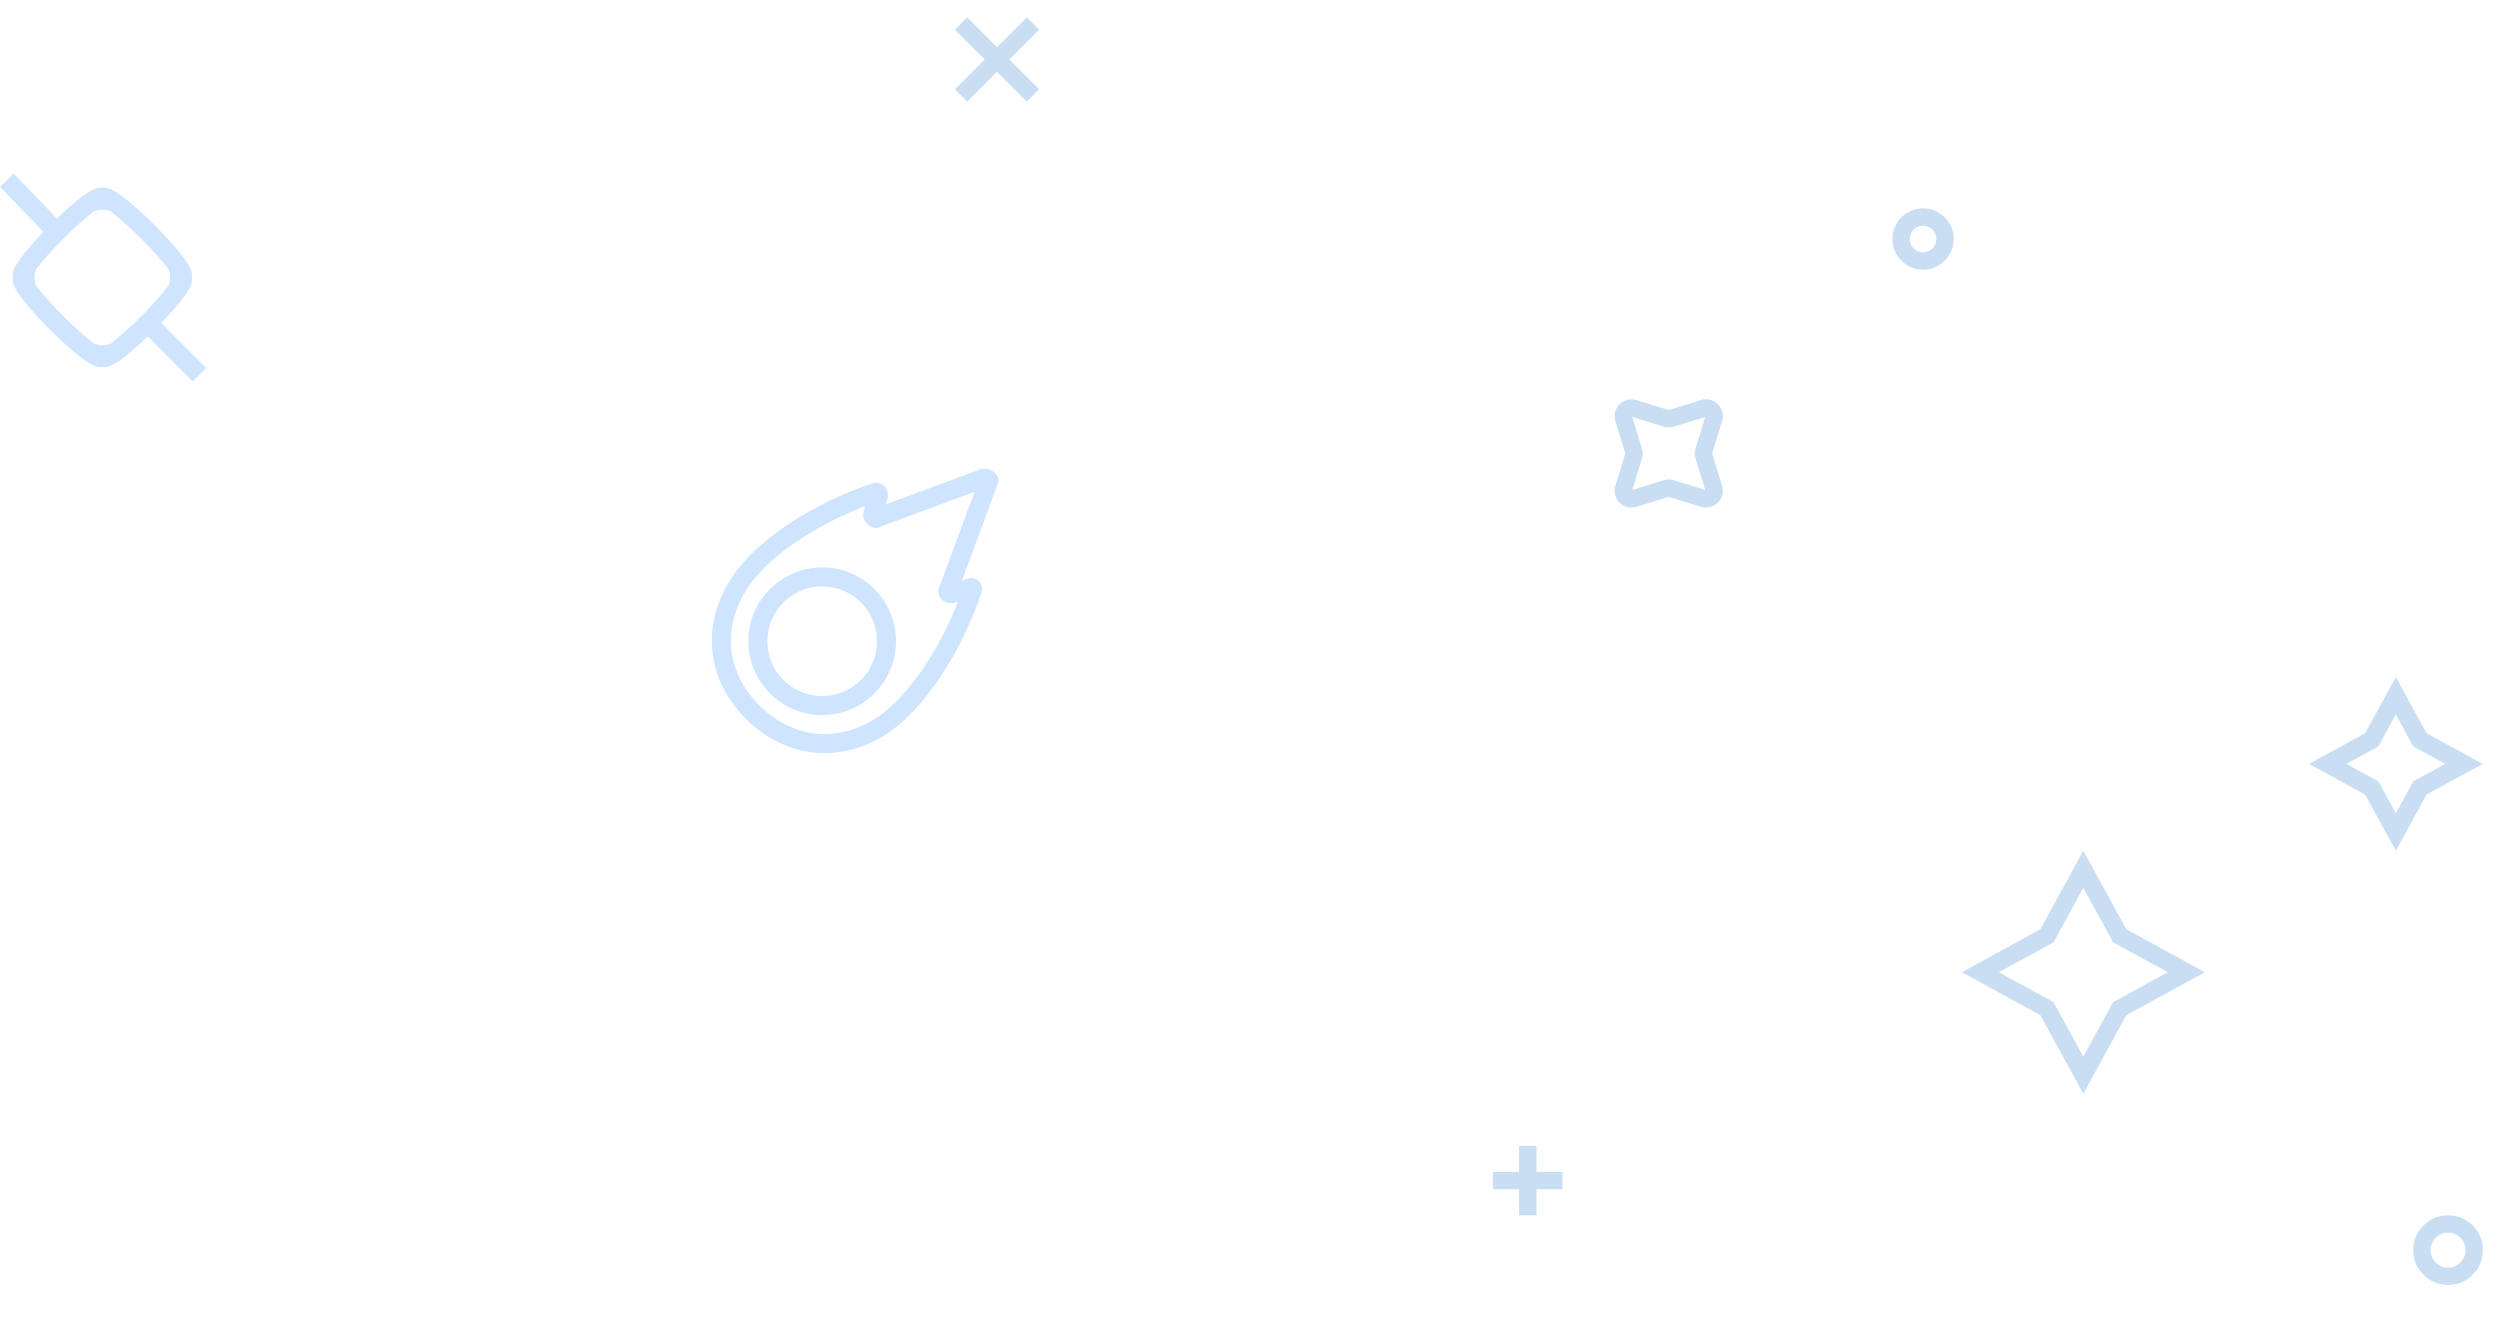
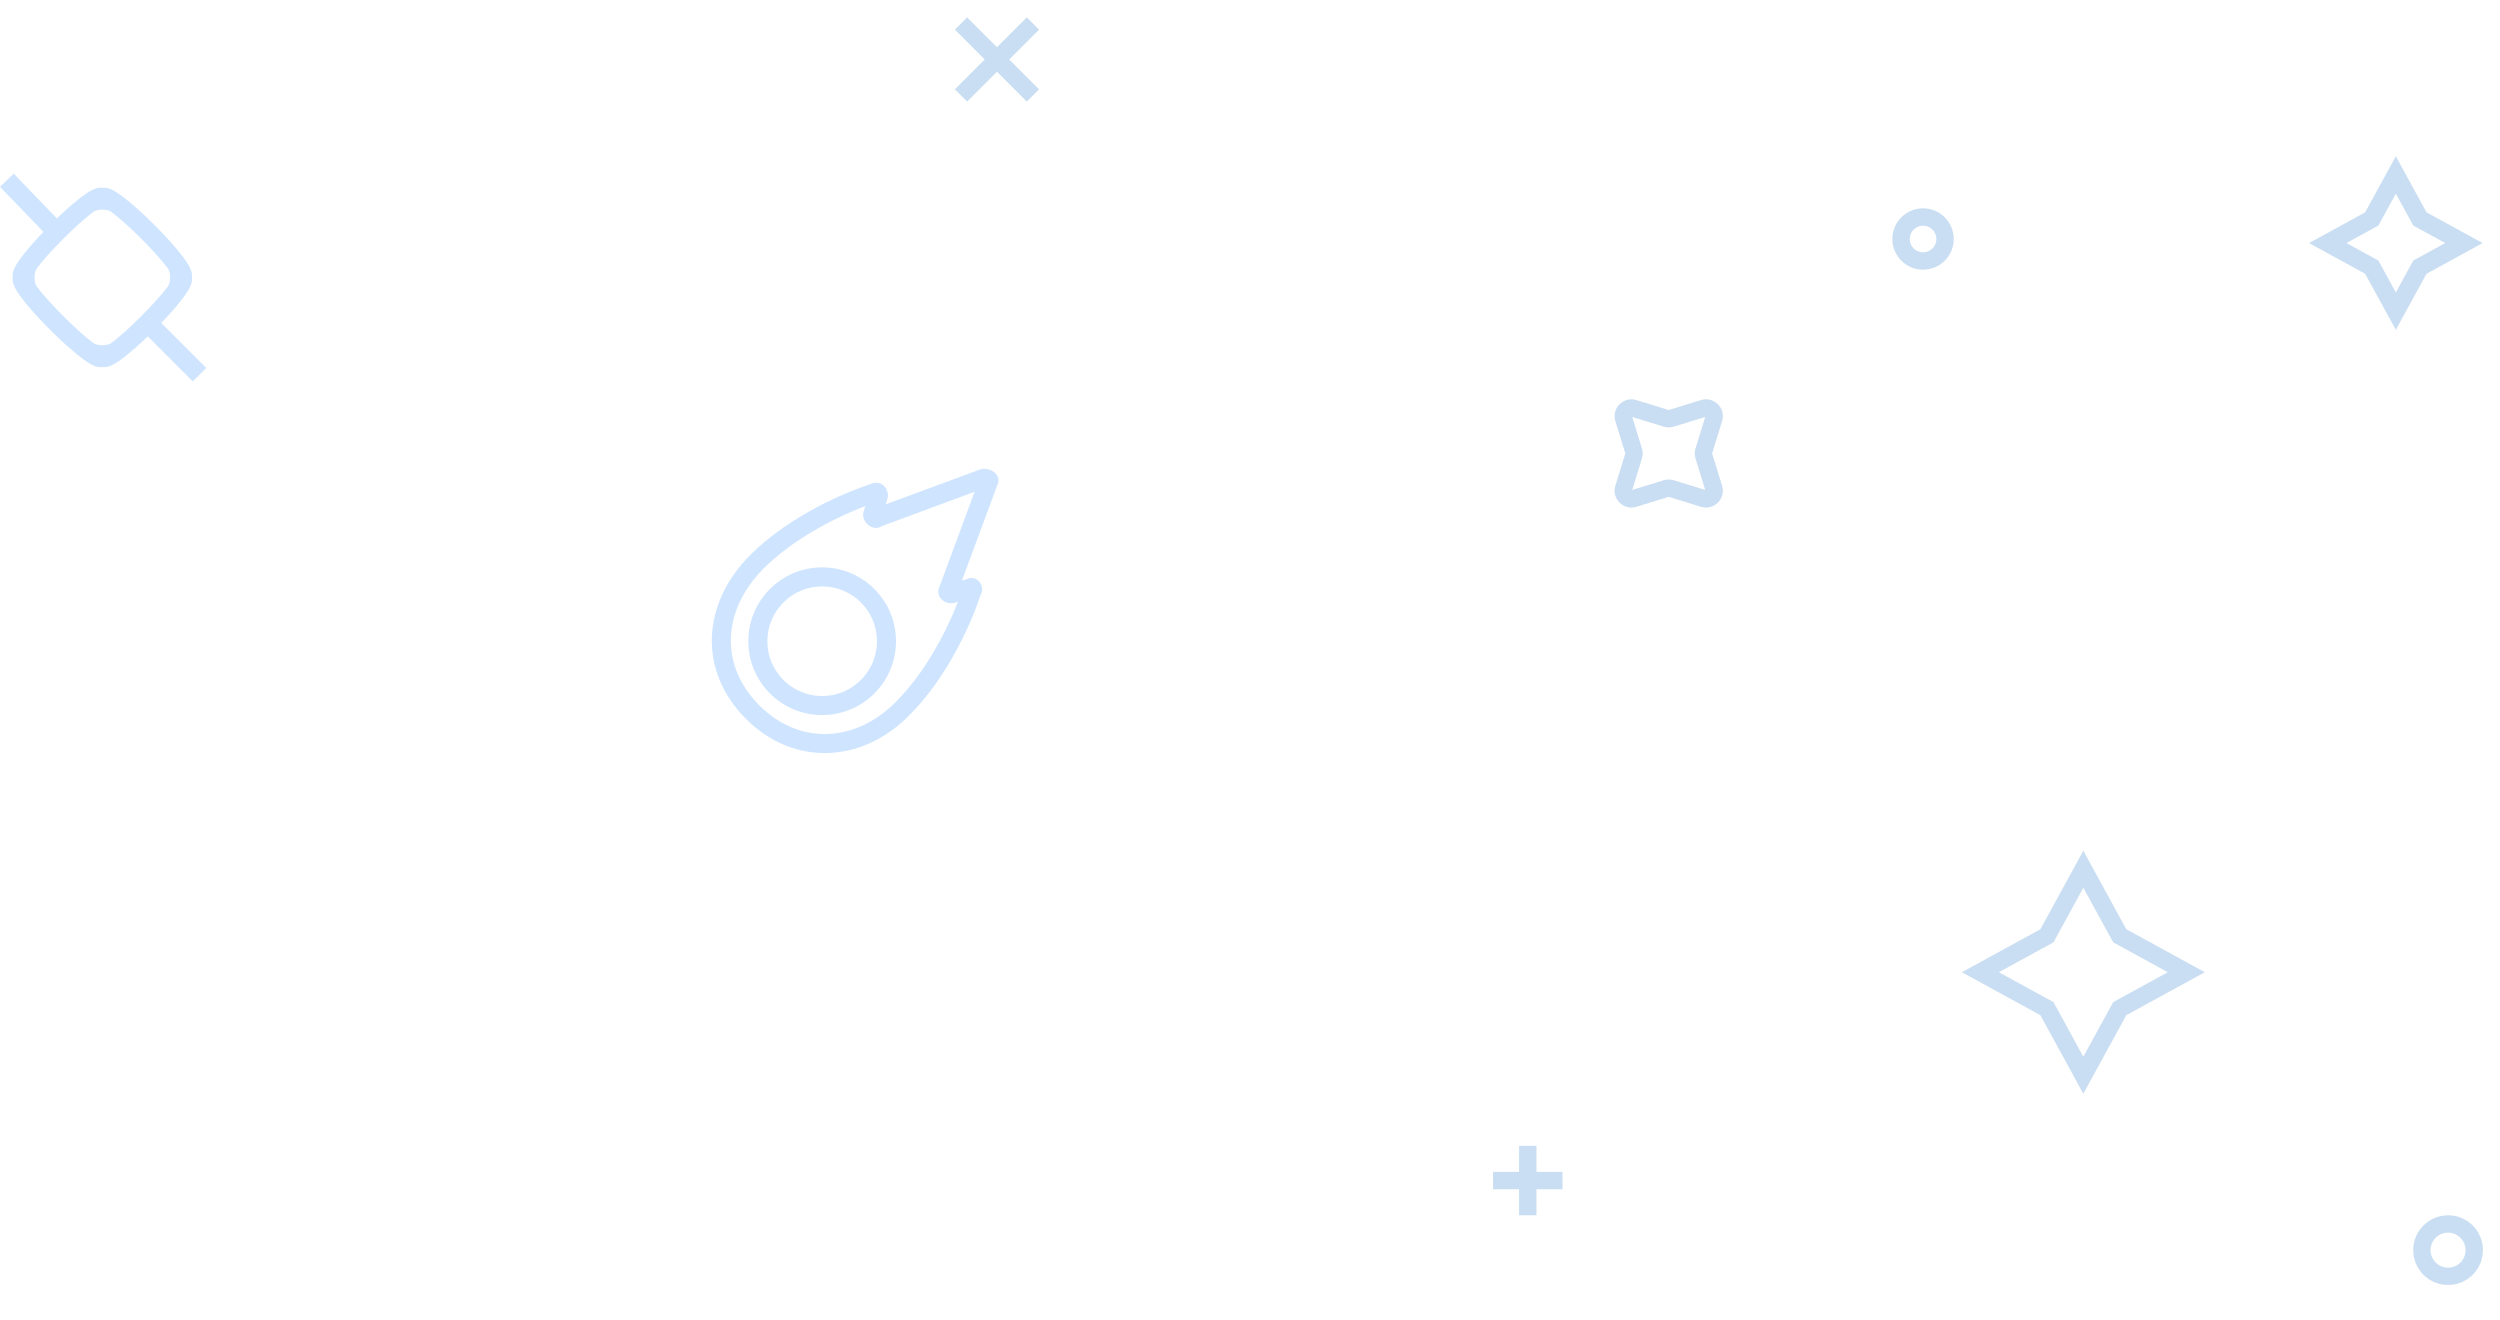
<svg xmlns="http://www.w3.org/2000/svg" width="144px" height="76px" viewBox="0 0 144 76" version="1.1">
  <defs />
  <g stroke="none" stroke-width="1" fill="none" fill-rule="evenodd">
    <g fill-rule="nonzero">
      <path d="M99.192,27.979 C99.421,28.723 98.725,29.42 97.98,29.192 L96.118,28.619 L94.256,29.192 C93.512,29.419 92.815,28.724 93.044,27.979 L93.618,26.118 L93.044,24.257 C92.815,23.512 93.513,22.815 94.257,23.044 L96.118,23.618 L97.98,23.044 C98.724,22.815 99.421,23.513 99.192,24.256 L98.619,26.118 L99.192,27.979 Z M96.129,23.621 C96.122,23.619 96.114,23.619 96.109,23.62 L96.118,23.618 L96.129,23.621 Z M93.621,26.108 C93.619,26.115 93.619,26.122 93.62,26.127 L93.618,26.118 L93.621,26.108 Z M97.661,26.405 C97.603,26.218 97.603,26.017 97.66,25.833 L98.219,24.017 L96.405,24.576 C96.218,24.634 96.018,24.634 95.833,24.576 L94.017,24.017 L94.575,25.83 C94.634,26.017 94.634,26.218 94.576,26.403 L94.017,28.22 L95.832,27.661 C96.018,27.603 96.218,27.603 96.403,27.66 L98.22,28.22 L97.661,26.405 Z" fill="#C9DEF2" />
      <path d="M57.425,2.718 L59.143,1 L59.85,1.707 L58.132,3.426 L59.85,5.144 L59.143,5.851 L57.425,4.133 L55.707,5.851 L55,5.144 L56.718,3.426 L55,1.707 L55.707,1 L57.425,2.718 Z" fill="#C9DEF2" />
      <path d="M111.535,13.767 C111.535,13.344 111.191,13 110.767,13 C110.344,13 110,13.344 110,13.767 C110,14.191 110.343,14.535 110.767,14.535 C111.191,14.535 111.535,14.191 111.535,13.767 Z M112.535,13.767 C112.535,14.743 111.744,15.535 110.767,15.535 C109.791,15.535 109,14.743 109,13.767 C109,12.792 109.791,12 110.767,12 C111.744,12 112.535,12.791 112.535,13.767 Z" fill="#C9DEF2" />
      <path d="M88.5,67.5 L90,67.5 L90,68.5 L88.5,68.5 L88.5,70 L87.5,70 L87.5,68.5 L86,68.5 L86,67.5 L87.5,67.5 L87.5,66 L88.5,66 L88.5,67.5 Z" fill="#C9DEF2" />
      <path d="M142.016,72.008 C142.016,71.452 141.564,71 141.008,71 C140.452,71 140,71.452 140,72.008 C140,72.564 140.452,73.016 141.008,73.016 C141.565,73.016 142.016,72.565 142.016,72.008 Z M143.016,72.008 C143.016,73.117 142.117,74.016 141.008,74.016 C139.9,74.016 139,73.117 139,72.008 C139,70.9 139.9,70 141.008,70 C142.117,70 143.016,70.9 143.016,72.008 Z" fill="#C9DEF2" />
-       <path d="M139.006,42.994 L138,41.155 L136.994,42.994 L135.155,44 L136.994,45.006 L138,46.845 L139.006,45.006 L140.845,44 L139.006,42.994 Z M143,44 L139.768,45.768 L138,49 L136.232,45.768 L133,44 L136.232,42.232 L138,39 L139.768,42.232 L143,44 Z M139.84,42.365 L139.635,42.16 L139.768,42.232 L139.84,42.365 Z" fill="#C9DEF2" />
+       <g transform="translate(0 -30)">
+         <path d="M139.006,42.994 L138,41.155 L136.994,42.994 L135.155,44 L136.994,45.006 L138,46.845 L139.006,45.006 L140.845,44 L139.006,42.994 Z M143,44 L139.768,45.768 L138,49 L136.232,45.768 L133,44 L136.232,42.232 L138,39 L139.768,42.232 L143,44 Z M139.84,42.365 L139.635,42.16 L139.768,42.232 L139.84,42.365 Z" fill="#C9DEF2" />
+       </g>
      <path d="M121.72,54.28 L120,51.134 L118.28,54.28 L115.134,56 L118.28,57.72 L120,60.866 L121.72,57.72 L124.866,56 L121.72,54.28 Z M127,56 L122.475,58.475 L120,63 L117.525,58.475 L113,56 L117.525,53.525 L120,49 L122.475,53.525 L127,56 Z" fill="#C9DEF2" />
      <path d="M54.969,34.725 L54.808,34.75 C54.246,34.75 53.874,34.254 54.125,33.758 L56.137,28.327 L50.784,30.307 C50.297,30.632 49.712,30.128 49.712,29.654 L49.736,29.492 L49.841,29.153 C47.841,29.913 45.548,31.184 43.996,32.736 C41.588,35.144 41.435,38.326 43.743,40.634 C46.052,42.943 49.316,42.787 51.641,40.382 C53.162,38.861 54.412,36.631 55.176,34.662 L54.969,34.725 Z M50.444,28.929 C50.471,28.929 50.496,28.923 50.518,28.911 C50.506,28.915 50.493,28.919 50.481,28.924 L50.444,28.929 Z M56.422,27.556 C56.412,27.577 56.404,27.599 56.398,27.622 L56.422,27.556 Z M56.498,33.64 C56.597,33.838 56.597,34.081 56.482,34.28 C55.714,36.552 54.273,39.301 52.423,41.151 C49.692,43.977 45.724,44.167 42.967,41.41 C40.213,38.656 40.4,34.781 43.22,31.961 C45.096,30.084 47.885,28.632 50.099,27.9 C50.65,27.625 51.146,27.997 51.146,28.559 L51.122,28.72 L51.02,29.05 L56.47,27.034 L56.66,27 C57.201,27 57.719,27.415 57.428,27.991 L55.408,33.442 L55.66,33.365 C55.971,33.19 56.345,33.334 56.498,33.64 Z M47.356,41.188 C45.007,41.188 43.103,39.284 43.103,36.935 C43.103,34.585 45.007,32.681 47.356,32.681 C49.706,32.681 51.61,34.585 51.61,36.935 C51.61,39.284 49.706,41.188 47.356,41.188 Z M47.356,40.091 C49.1,40.091 50.513,38.678 50.513,36.935 C50.513,35.191 49.1,33.778 47.356,33.778 C45.613,33.778 44.2,35.191 44.2,36.935 C44.2,38.678 45.613,40.091 47.356,40.091 Z" fill="#CFE5FF" />
      <path d="M6.408,19.761 C6.868,19.416 7.499,18.849 8.13,18.218 C8.762,17.586 9.328,16.955 9.673,16.495 C9.837,16.276 9.837,15.685 9.673,15.466 C9.328,15.006 8.762,14.375 8.13,13.744 C7.499,13.112 6.868,12.546 6.408,12.201 C6.189,12.037 5.598,12.037 5.379,12.201 C4.919,12.546 4.288,13.112 3.657,13.744 C3.025,14.375 2.459,15.006 2.114,15.466 C1.95,15.685 1.95,16.276 2.114,16.495 C2.459,16.955 3.025,17.586 3.657,18.218 C4.288,18.849 4.919,19.416 5.379,19.761 C5.598,19.925 6.189,19.925 6.408,19.761 Z M8.514,19.378 C7.984,19.886 7.474,20.333 7.066,20.638 C6.768,20.862 6.524,21.013 6.317,21.089 C6.175,21.142 6.029,21.16 5.893,21.143 C5.758,21.16 5.612,21.142 5.47,21.089 C5.263,21.013 5.019,20.862 4.721,20.638 C4.214,20.258 3.546,19.659 2.881,18.994 C2.216,18.328 1.617,17.661 1.237,17.154 C1.014,16.856 0.862,16.611 0.786,16.405 C0.734,16.263 0.715,16.116 0.732,15.981 C0.715,15.846 0.734,15.699 0.786,15.557 C0.862,15.35 1.014,15.106 1.237,14.808 C1.543,14.399 1.991,13.887 2.501,13.356 L0,10.762 L0.79,10 L3.277,12.58 C3.805,12.073 4.314,11.628 4.721,11.323 C5.019,11.1 5.263,10.948 5.47,10.872 C5.612,10.82 5.758,10.801 5.893,10.818 C6.029,10.801 6.175,10.82 6.317,10.872 C6.524,10.948 6.768,11.1 7.066,11.323 C7.573,11.704 8.241,12.303 8.906,12.968 C9.571,13.633 10.17,14.3 10.55,14.808 C10.773,15.106 10.925,15.35 11.001,15.557 C11.053,15.699 11.072,15.846 11.055,15.981 C11.072,16.116 11.053,16.263 11.001,16.405 C10.925,16.611 10.773,16.856 10.55,17.154 C10.244,17.561 9.798,18.072 9.29,18.602 L11.88,21.193 L11.104,21.969 L8.514,19.378 Z" fill="#CFE5FF" />
    </g>
  </g>
</svg>
